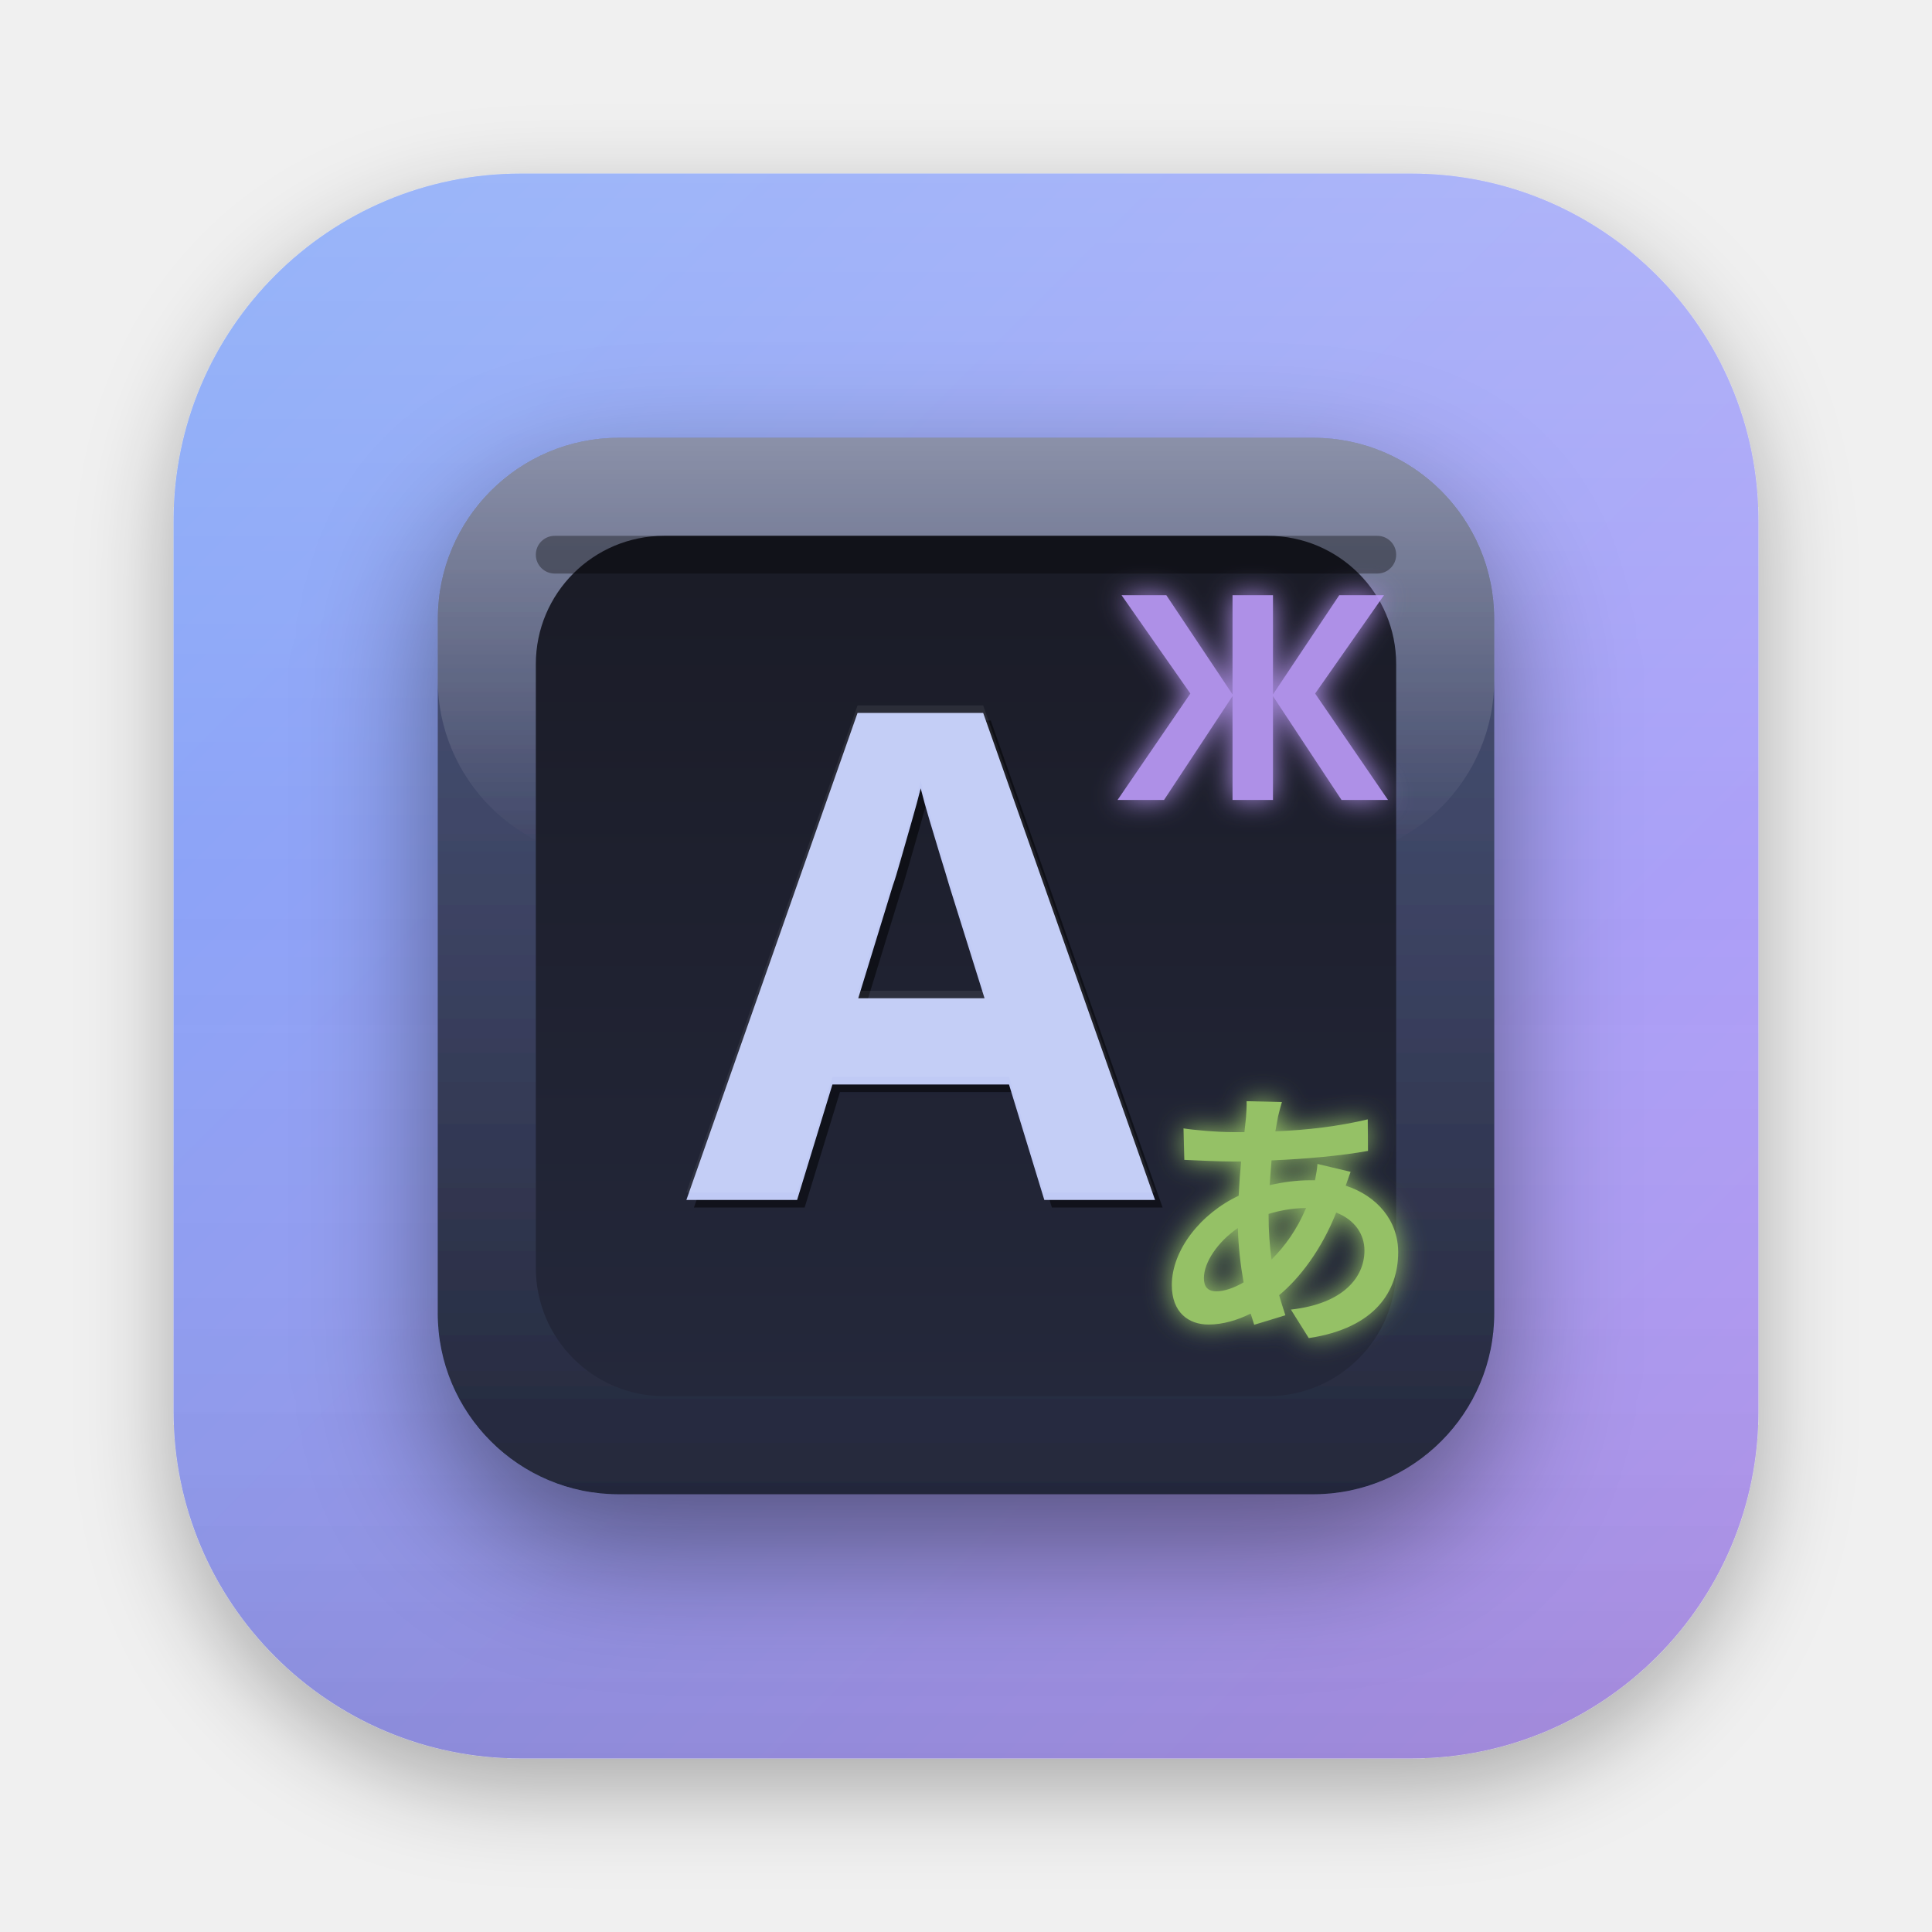
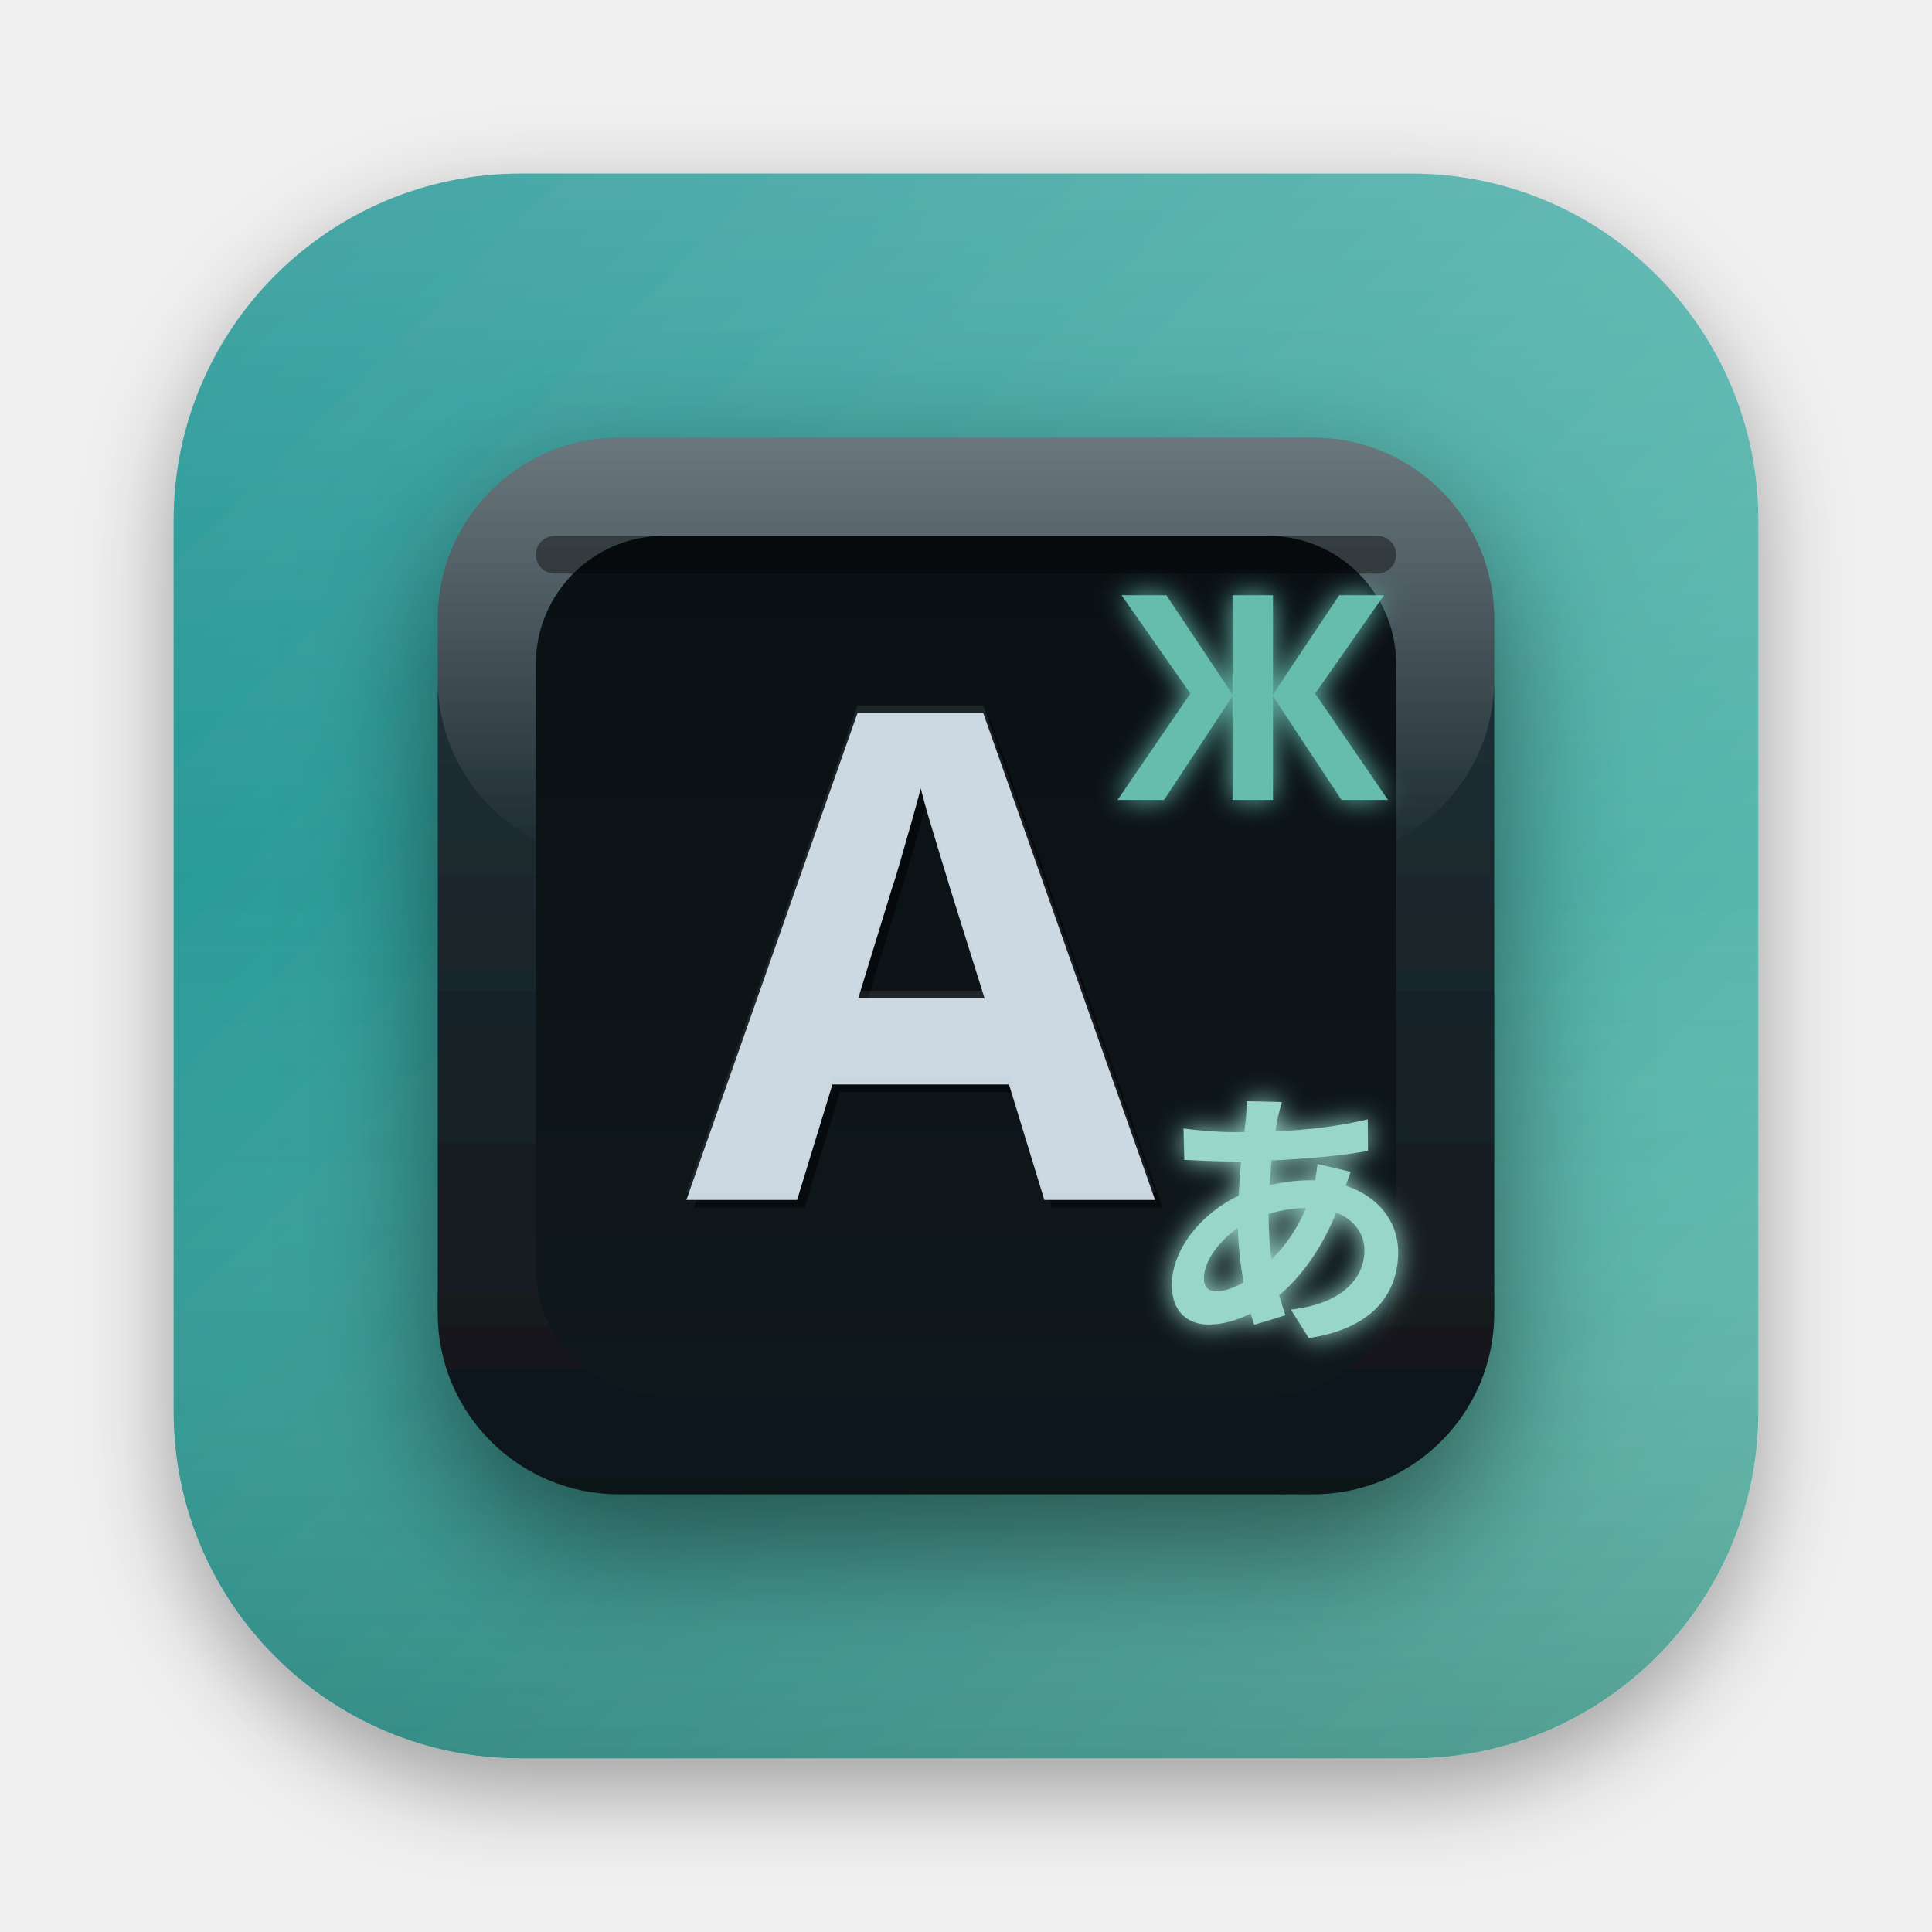
<svg xmlns="http://www.w3.org/2000/svg" viewBox="0 0 512 512" width="512" height="512">
  <defs>
    <linearGradient id="bgGrad" x1="0%" y1="0%" x2="100%" y2="100%">
-       <stop offset="0%" stop-color="#7aa2f7" />
-       <stop offset="100%" stop-color="#bb9af7" />
+       <stop offset="0%" stop-color="#0e8b8b" />
+       <stop offset="100%" stop-color="#6bc4b5" />
    </linearGradient>
    <linearGradient id="bgGloss" x1="50%" y1="0%" x2="50%" y2="100%">
      <stop offset="0%" stop-color="#ffffff" stop-opacity="0.22" />
      <stop offset="45%" stop-color="#ffffff" stop-opacity="0.03" />
-       <stop offset="100%" stop-color="#000000" stop-opacity="0.12" />
+       <stop offset="100%" stop-color="#000000" stop-opacity="0.18" />
    </linearGradient>
    <linearGradient id="keyBody" x1="50%" y1="0%" x2="50%" y2="100%">
-       <stop offset="0%" stop-color="#4c557a" />
-       <stop offset="48%" stop-color="#3b4261" />
-       <stop offset="100%" stop-color="#24283b" />
+       <stop offset="0%" stop-color="#243841" />
+       <stop offset="48%" stop-color="#1a262b" />
+       <stop offset="100%" stop-color="#0f1419" />
    </linearGradient>
    <linearGradient id="keyGloss" x1="50%" y1="0%" x2="50%" y2="100%">
-       <stop offset="0%" stop-color="#ffffff" stop-opacity="0.35" />
+       <stop offset="0%" stop-color="#ffffff" stop-opacity="0.32" />
      <stop offset="100%" stop-color="#ffffff" stop-opacity="0" />
    </linearGradient>
    <linearGradient id="keyFace" x1="50%" y1="0%" x2="50%" y2="100%">
-       <stop offset="0%" stop-color="#1a1b26" />
-       <stop offset="100%" stop-color="#24283b" />
+       <stop offset="0%" stop-color="#0a1014" />
+       <stop offset="100%" stop-color="#0f181c" />
    </linearGradient>
    <filter id="keyShadow" x="-20%" y="-15%" width="140%" height="140%">
-       <feDropShadow dx="0" dy="14" stdDeviation="18" flood-color="#000000" flood-opacity="0.45" />
+       <feDropShadow dx="0" dy="14" stdDeviation="18" flood-color="#000000" flood-opacity="0.5" />
    </filter>
    <filter id="bgShadow" x="-10%" y="-10%" width="120%" height="120%">
-       <feDropShadow dx="0" dy="8" stdDeviation="12" flood-color="#000000" flood-opacity="0.3" />
+       <feDropShadow dx="0" dy="8" stdDeviation="12" flood-color="#000000" flood-opacity="0.35" />
    </filter>
    <filter id="charGlow" x="-50%" y="-50%" width="200%" height="200%">
      <feGaussianBlur stdDeviation="3.5" result="blur" />
      <feMerge>
        <feMergeNode in="blur" />
        <feMergeNode in="SourceGraphic" />
      </feMerge>
    </filter>
  </defs>
  <rect x="46" y="46" width="420" height="420" rx="92" ry="92" fill="url(#bgGrad)" filter="url(#bgShadow)" />
  <rect x="46" y="46" width="420" height="420" rx="92" ry="92" fill="url(#bgGloss)" />
  <g filter="url(#keyShadow)">
    <rect x="116" y="116" width="280" height="280" rx="48" ry="48" fill="url(#keyBody)" />
    <rect x="116" y="116" width="280" height="112" rx="48" ry="48" fill="url(#keyGloss)" />
  </g>
  <rect x="142" y="142" width="228" height="228" rx="34" ry="34" fill="url(#keyFace)" />
-   <rect x="142" y="142" width="228" height="10" rx="5" ry="5" fill="#000000" opacity="0.35" />
+   <rect x="142" y="142" width="228" height="10" rx="5" ry="5" fill="#000000" opacity="0.4" />
  <text x="246" y="320" text-anchor="middle" font-family="'Segoe UI', system-ui, -apple-system, sans-serif" font-size="180" font-weight="800" fill="#000000" opacity="0.5">A</text>
-   <text x="244" y="318" text-anchor="middle" font-family="'Segoe UI', system-ui, -apple-system, sans-serif" font-size="180" font-weight="800" fill="#c0caf5">A</text>
-   <text x="244" y="316" text-anchor="middle" font-family="'Segoe UI', system-ui, -apple-system, sans-serif" font-size="180" font-weight="800" fill="#ffffff" opacity="0.07">A</text>
-   <text x="332" y="212" text-anchor="middle" font-family="'Segoe UI', system-ui, -apple-system, sans-serif" font-size="76" font-weight="700" fill="#bb9af7" opacity="0.92" filter="url(#charGlow)">Ж</text>
-   <text x="340" y="350" text-anchor="middle" font-family="'Noto Sans JP', 'Yu Gothic', 'Meiryo', system-ui, sans-serif" font-size="72" font-weight="600" fill="#9ece6a" opacity="0.92" filter="url(#charGlow)">あ</text>
+   <text x="244" y="318" text-anchor="middle" font-family="'Segoe UI', system-ui, -apple-system, sans-serif" font-size="180" font-weight="800" fill="#c9d6df">A</text>
+   <text x="244" y="316" text-anchor="middle" font-family="'Segoe UI', system-ui, -apple-system, sans-serif" font-size="180" font-weight="800" fill="#ffffff" opacity="0.08">A</text>
+   <text x="332" y="212" text-anchor="middle" font-family="'Segoe UI', system-ui, -apple-system, sans-serif" font-size="76" font-weight="700" fill="#6bc4b5" opacity="0.95" filter="url(#charGlow)">Ж</text>
+   <text x="340" y="350" text-anchor="middle" font-family="'Noto Sans JP', 'Yu Gothic', 'Meiryo', system-ui, sans-serif" font-size="72" font-weight="600" fill="#9ee0d3" opacity="0.95" filter="url(#charGlow)">あ</text>
</svg>
